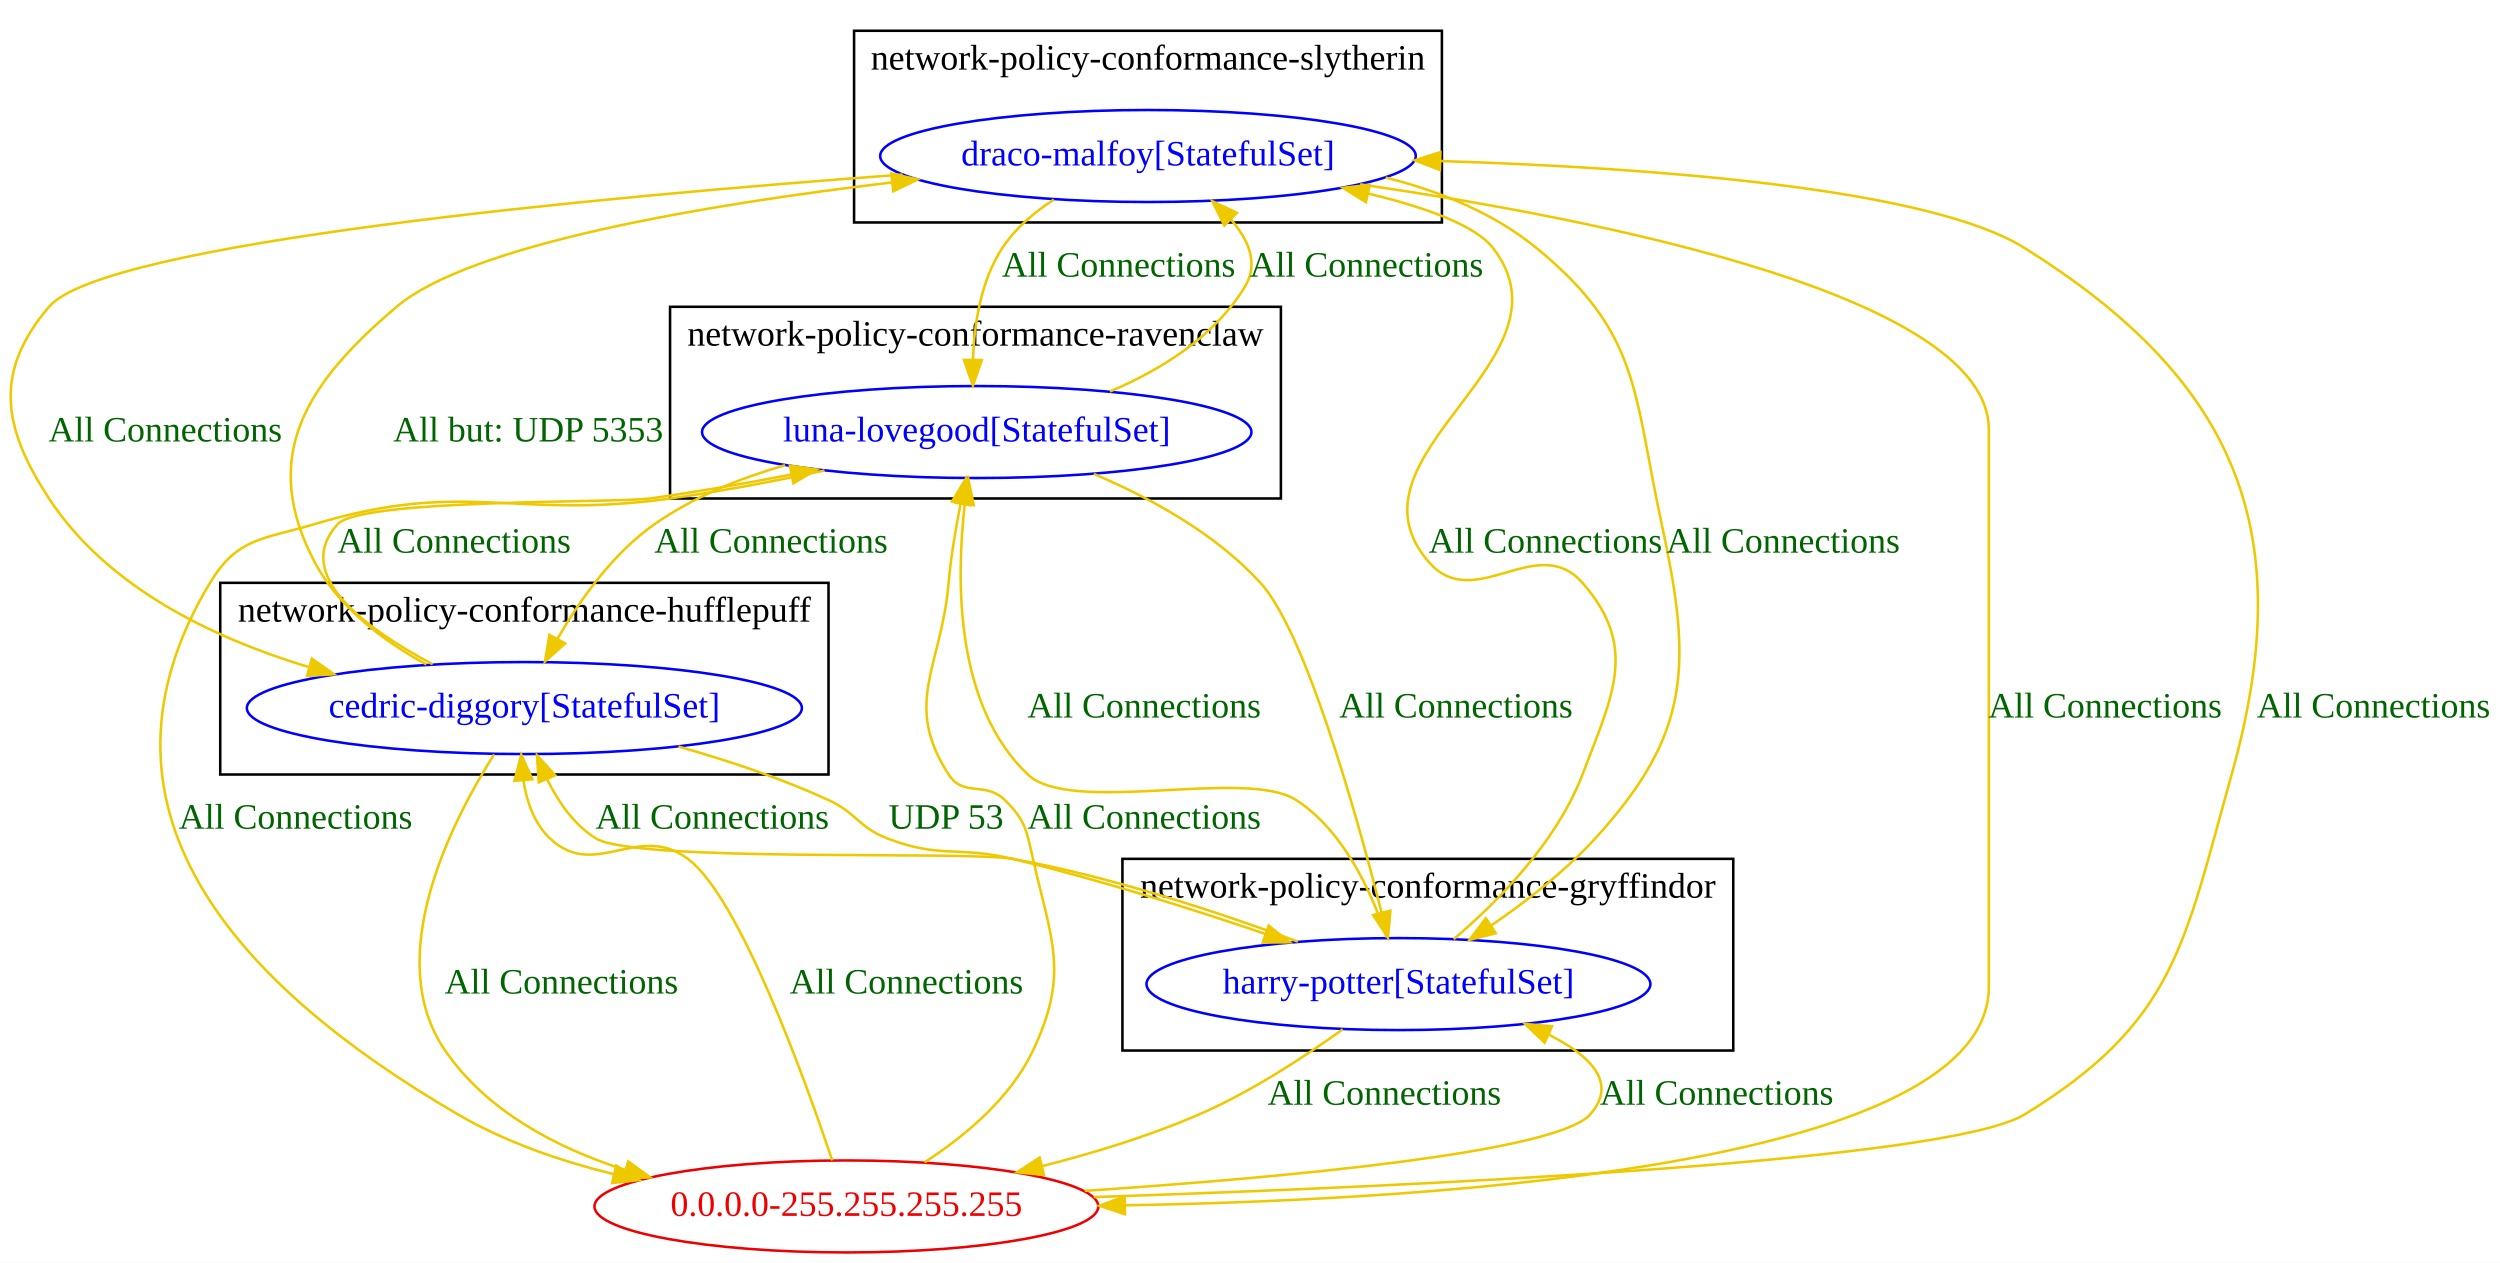
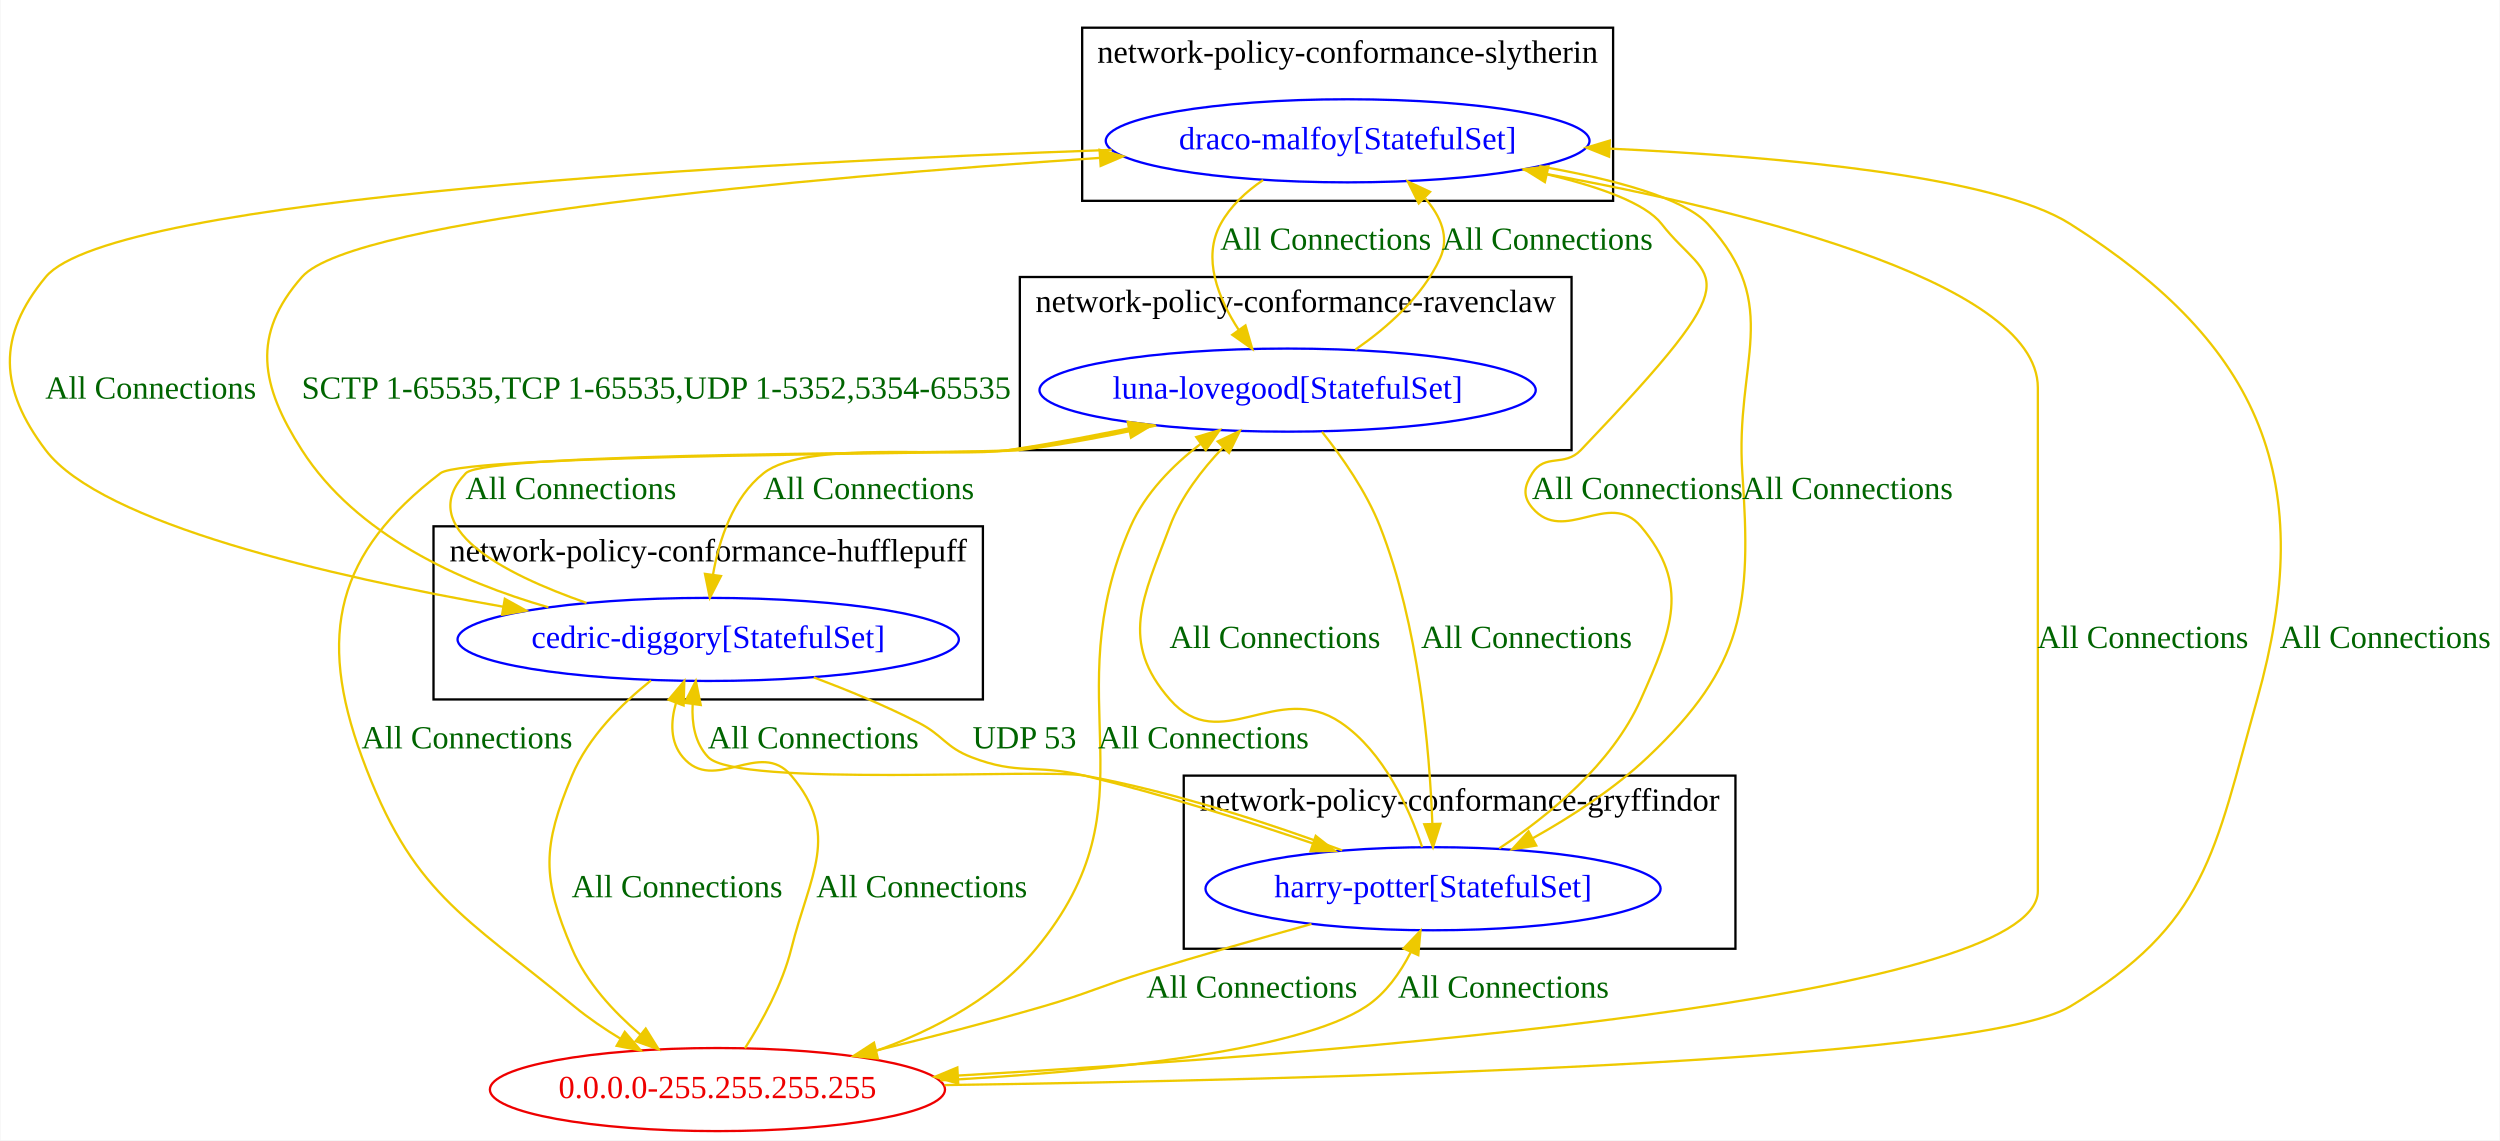
- <svg xmlns="http://www.w3.org/2000/svg" width="978pt" height="494pt" viewBox="0.00 0.00 978.17 494.00">
+ <svg xmlns="http://www.w3.org/2000/svg" width="1083pt" height="494pt" viewBox="0.00 0.00 1082.59 494.00">
  <g id="graph0" class="graph" transform="scale(1 1) rotate(0) translate(4 490)">
-     <polygon fill="white" stroke="transparent" points="-4,4 -4,-490 974.17,-490 974.17,4 -4,4" />
+     <polygon fill="white" stroke="transparent" points="-4,4 -4,-490 1078.59,-490 1078.59,4 -4,4" />
    <g id="clust2" class="cluster">
-       <polygon fill="none" stroke="black" points="82.17,-187 82.17,-262 320.17,-262 320.17,-187 82.17,-187" />
-       <text text-anchor="middle" x="201.17" y="-246.8" font-family="Times New Roman,serif" font-size="14.00">network-policy-conformance-hufflepuff</text>
+       <polygon fill="none" stroke="black" points="183.59,-187 183.59,-262 421.59,-262 421.59,-187 183.59,-187" />
+       <text text-anchor="middle" x="302.59" y="-246.8" font-family="Times New Roman,serif" font-size="14.00">network-policy-conformance-hufflepuff</text>
    </g>
    <g id="clust3" class="cluster">
-       <polygon fill="none" stroke="black" points="258.17,-295 258.17,-370 497.17,-370 497.17,-295 258.17,-295" />
-       <text text-anchor="middle" x="377.67" y="-354.8" font-family="Times New Roman,serif" font-size="14.00">network-policy-conformance-ravenclaw</text>
+       <polygon fill="none" stroke="black" points="437.59,-295 437.59,-370 676.59,-370 676.59,-295 437.59,-295" />
+       <text text-anchor="middle" x="557.09" y="-354.8" font-family="Times New Roman,serif" font-size="14.00">network-policy-conformance-ravenclaw</text>
    </g>
    <g id="clust4" class="cluster">
-       <polygon fill="none" stroke="black" points="330.17,-403 330.17,-478 560.17,-478 560.17,-403 330.17,-403" />
-       <text text-anchor="middle" x="445.17" y="-462.8" font-family="Times New Roman,serif" font-size="14.00">network-policy-conformance-slytherin</text>
+       <polygon fill="none" stroke="black" points="464.59,-403 464.59,-478 694.59,-478 694.59,-403 464.59,-403" />
+       <text text-anchor="middle" x="579.59" y="-462.8" font-family="Times New Roman,serif" font-size="14.00">network-policy-conformance-slytherin</text>
    </g>
    <g id="clust1" class="cluster">
-       <polygon fill="none" stroke="black" points="435.17,-79 435.17,-154 674.17,-154 674.17,-79 435.17,-79" />
-       <text text-anchor="middle" x="554.67" y="-138.8" font-family="Times New Roman,serif" font-size="14.00">network-policy-conformance-gryffindor</text>
+       <polygon fill="none" stroke="black" points="508.59,-79 508.59,-154 747.59,-154 747.59,-79 508.59,-79" />
+       <text text-anchor="middle" x="628.09" y="-138.8" font-family="Times New Roman,serif" font-size="14.00">network-policy-conformance-gryffindor</text>
    </g>
    <g id="node1" class="node">
-       <ellipse fill="none" stroke="blue" cx="543.17" cy="-105" rx="98.58" ry="18" />
-       <text text-anchor="middle" x="543.17" y="-101.3" font-family="Times New Roman,serif" font-size="14.00" fill="blue">harry-potter[StatefulSet]</text>
+       <ellipse fill="none" stroke="blue" cx="616.59" cy="-105" rx="98.58" ry="18" />
+       <text text-anchor="middle" x="616.59" y="-101.3" font-family="Times New Roman,serif" font-size="14.00" fill="blue">harry-potter[StatefulSet]</text>
    </g>
    <g id="node2" class="node">
-       <ellipse fill="none" stroke="blue" cx="201.17" cy="-213" rx="108.58" ry="18" />
-       <text text-anchor="middle" x="201.17" y="-209.3" font-family="Times New Roman,serif" font-size="14.00" fill="blue">cedric-diggory[StatefulSet]</text>
+       <ellipse fill="none" stroke="blue" cx="302.59" cy="-213" rx="108.58" ry="18" />
+       <text text-anchor="middle" x="302.59" y="-209.3" font-family="Times New Roman,serif" font-size="14.00" fill="blue">cedric-diggory[StatefulSet]</text>
    </g>
    <g id="edge6" class="edge">
-       <path fill="none" stroke="#eec900" d="M503.83,-121.6C473.76,-132.76 431.02,-146.99 392.17,-154 374.33,-157.22 244.59,-152.45 229.17,-162 220.6,-167.31 214.43,-176.25 210.1,-185.12" />
-       <polygon fill="#eec900" stroke="#eec900" points="206.79,-183.96 206.1,-194.53 213.23,-186.7 206.79,-183.96" />
-       <text text-anchor="middle" x="274.67" y="-165.8" font-family="Times New Roman,serif" font-size="14.00" fill="darkgreen">All Connections</text>
+       <path fill="none" stroke="#eec900" d="M577.24,-121.6C547.17,-132.76 504.43,-146.99 465.59,-154 447.74,-157.22 315.09,-148.87 302.59,-162 296.86,-168.01 295.41,-176.51 295.85,-184.8" />
+       <polygon fill="#eec900" stroke="#eec900" points="292.41,-185.53 297.22,-194.98 299.35,-184.6 292.41,-185.53" />
+       <text text-anchor="middle" x="348.09" y="-165.8" font-family="Times New Roman,serif" font-size="14.00" fill="darkgreen">All Connections</text>
    </g>
    <g id="node3" class="node">
-       <ellipse fill="none" stroke="blue" cx="378.17" cy="-321" rx="107.48" ry="18" />
-       <text text-anchor="middle" x="378.17" y="-317.3" font-family="Times New Roman,serif" font-size="14.00" fill="blue">luna-lovegood[StatefulSet]</text>
+       <ellipse fill="none" stroke="blue" cx="553.59" cy="-321" rx="107.48" ry="18" />
+       <text text-anchor="middle" x="553.59" y="-317.3" font-family="Times New Roman,serif" font-size="14.00" fill="blue">luna-lovegood[StatefulSet]</text>
    </g>
    <g id="edge7" class="edge">
-       <path fill="none" stroke="#eec900" d="M538.52,-123.26C533.03,-140.01 522.15,-164.66 503.17,-177 483.52,-189.77 415.19,-170.88 398.17,-187 369.81,-213.86 369.98,-262.4 373.5,-292.83" />
-       <polygon fill="#eec900" stroke="#eec900" points="370.03,-293.33 374.84,-302.77 376.97,-292.39 370.03,-293.33" />
-       <text text-anchor="middle" x="443.67" y="-209.3" font-family="Times New Roman,serif" font-size="14.00" fill="darkgreen">All Connections</text>
+       <path fill="none" stroke="#eec900" d="M611.83,-123.1C606.26,-139.74 595.32,-164.29 576.59,-177 549.12,-195.63 524.43,-162.01 502.59,-187 480.65,-212.1 490.82,-230.81 502.59,-262 507.4,-274.77 516.45,-286.56 525.61,-296.12" />
+       <polygon fill="#eec900" stroke="#eec900" points="523.31,-298.77 532.89,-303.29 528.22,-293.78 523.31,-298.77" />
+       <text text-anchor="middle" x="548.09" y="-209.3" font-family="Times New Roman,serif" font-size="14.00" fill="darkgreen">All Connections</text>
    </g>
    <g id="node4" class="node">
-       <ellipse fill="none" stroke="blue" cx="445.17" cy="-429" rx="104.78" ry="18" />
-       <text text-anchor="middle" x="445.17" y="-425.3" font-family="Times New Roman,serif" font-size="14.00" fill="blue">draco-malfoy[StatefulSet]</text>
+       <ellipse fill="none" stroke="blue" cx="579.59" cy="-429" rx="104.78" ry="18" />
+       <text text-anchor="middle" x="579.59" y="-425.3" font-family="Times New Roman,serif" font-size="14.00" fill="blue">draco-malfoy[StatefulSet]</text>
    </g>
    <g id="edge8" class="edge">
-       <path fill="none" stroke="#eec900" d="M564.82,-122.59C582.15,-137.34 605.14,-160.62 615.17,-187 627.02,-218.16 637.13,-236.92 615.17,-262 597.45,-282.24 572.89,-249.76 555.17,-270 518.43,-311.97 614.31,-348.88 580.17,-393 573.3,-401.88 553.68,-408.92 531.45,-414.29" />
-       <polygon fill="#eec900" stroke="#eec900" points="530.42,-410.94 521.45,-416.56 531.97,-417.76 530.42,-410.94" />
-       <text text-anchor="middle" x="600.67" y="-273.8" font-family="Times New Roman,serif" font-size="14.00" fill="darkgreen">All Connections</text>
+       <path fill="none" stroke="#eec900" d="M645.24,-122.48C666.58,-136.56 694.1,-158.96 706.59,-187 720.15,-217.45 728.09,-236.53 706.59,-262 692.92,-278.19 673.25,-253.81 659.59,-270 655.29,-275.09 656.03,-279.36 659.59,-285 665.1,-293.74 673.44,-287.53 680.59,-295 757.7,-375.7 736.63,-365.85 715.59,-393 708.59,-402.02 688.52,-409.12 665.88,-414.51" />
+       <polygon fill="#eec900" stroke="#eec900" points="665.04,-411.11 656.05,-416.71 666.57,-417.94 665.04,-411.11" />
+       <text text-anchor="middle" x="705.09" y="-273.8" font-family="Times New Roman,serif" font-size="14.00" fill="darkgreen">All Connections</text>
    </g>
    <g id="node5" class="node">
-       <ellipse fill="none" stroke="#ee0000" cx="327.17" cy="-18" rx="98.58" ry="18" />
-       <text text-anchor="middle" x="327.17" y="-14.3" font-family="Times New Roman,serif" font-size="14.00" fill="#ee0000">0.0.0.0-255.255.255.255</text>
+       <ellipse fill="none" stroke="#ee0000" cx="306.59" cy="-18" rx="98.58" ry="18" />
+       <text text-anchor="middle" x="306.59" y="-14.3" font-family="Times New Roman,serif" font-size="14.00" fill="#ee0000">0.0.0.0-255.255.255.255</text>
    </g>
    <g id="edge5" class="edge">
-       <path fill="none" stroke="#eec900" d="M521.38,-87.32C506.31,-76.47 485.39,-62.77 465.17,-54 445.88,-45.63 424.17,-38.96 403.78,-33.78" />
-       <polygon fill="#eec900" stroke="#eec900" points="404.44,-30.34 393.89,-31.36 402.77,-37.14 404.44,-30.34" />
-       <text text-anchor="middle" x="537.67" y="-57.8" font-family="Times New Roman,serif" font-size="14.00" fill="darkgreen">All Connections</text>
+       <path fill="none" stroke="#eec900" d="M563.93,-89.72C541.83,-83.58 515.89,-76.17 492.59,-69 472.44,-62.8 467.83,-59.88 447.59,-54 424.27,-47.23 398.55,-40.61 375.54,-34.97" />
+       <polygon fill="#eec900" stroke="#eec900" points="376.06,-31.49 365.52,-32.54 374.41,-38.3 376.06,-31.49" />
+       <text text-anchor="middle" x="538.09" y="-57.8" font-family="Times New Roman,serif" font-size="14.00" fill="darkgreen">All Connections</text>
    </g>
    <g id="edge10" class="edge">
-       <path fill="none" stroke="#eec900" d="M261.43,-197.96C280.64,-192.52 301.69,-185.52 320.17,-177 331.26,-171.89 331.79,-166.41 343.17,-162 363.75,-154.02 370.71,-159.13 392.17,-154 425.58,-146.01 462.33,-134.39 491.21,-124.59" />
-       <polygon fill="#eec900" stroke="#eec900" points="492.36,-127.89 500.68,-121.34 490.09,-121.27 492.36,-127.89" />
-       <text text-anchor="middle" x="366.17" y="-165.8" font-family="Times New Roman,serif" font-size="14.00" fill="darkgreen">UDP 53</text>
+       <path fill="none" stroke="#eec900" d="M348.3,-196.57C363.04,-191.03 379.27,-184.32 393.59,-177 404.45,-171.45 405.21,-166.41 416.59,-162 437.16,-154.02 444.13,-159.13 465.59,-154 499,-146.01 535.74,-134.39 564.62,-124.59" />
+       <polygon fill="#eec900" stroke="#eec900" points="565.77,-127.89 574.1,-121.34 563.5,-121.27 565.77,-127.89" />
+       <text text-anchor="middle" x="439.59" y="-165.8" font-family="Times New Roman,serif" font-size="14.00" fill="darkgreen">UDP 53</text>
    </g>
    <g id="edge11" class="edge">
-       <path fill="none" stroke="#eec900" d="M165.28,-230.13C138.73,-244.19 110.08,-265.37 128.17,-285 137.39,-295 236.7,-293.14 250.17,-295 268.25,-297.5 287.62,-300.9 305.69,-304.39" />
-       <polygon fill="#eec900" stroke="#eec900" points="305.09,-307.84 315.58,-306.33 306.44,-300.97 305.09,-307.84" />
-       <text text-anchor="middle" x="173.67" y="-273.8" font-family="Times New Roman,serif" font-size="14.00" fill="darkgreen">All Connections</text>
+       <path fill="none" stroke="#eec900" d="M249.89,-228.82C213.41,-241.57 175.13,-261.57 197.59,-285 206.63,-294.43 419.62,-293.39 432.59,-295 449.67,-297.11 467.93,-300.36 484.96,-303.82" />
+       <polygon fill="#eec900" stroke="#eec900" points="484.32,-307.26 494.82,-305.87 485.74,-300.41 484.32,-307.26" />
+       <text text-anchor="middle" x="243.09" y="-273.8" font-family="Times New Roman,serif" font-size="14.00" fill="darkgreen">All Connections</text>
    </g>
    <g id="edge12" class="edge">
-       <path fill="none" stroke="#eec900" d="M162.8,-230.06C146.22,-239.16 128.51,-252.32 119.17,-270 97.38,-311.27 115.56,-339.84 151.17,-370 180.13,-394.53 271.56,-409.94 344.86,-418.65" />
-       <polygon fill="#eec900" stroke="#eec900" points="344.74,-422.16 355.07,-419.84 345.54,-415.21 344.74,-422.16" />
-       <text text-anchor="middle" x="202.67" y="-317.3" font-family="Times New Roman,serif" font-size="14.00" fill="darkgreen">All but: UDP 5353</text>
+       <path fill="none" stroke="#eec900" d="M233.34,-226.92C194.84,-238.02 150.08,-258.32 126.59,-295 108.61,-323.07 104.56,-344.98 126.59,-370 149.09,-395.57 345.51,-412.95 472.21,-421.61" />
+       <polygon fill="#eec900" stroke="#eec900" points="472.13,-425.11 482.35,-422.29 472.6,-418.13 472.13,-425.11" />
+       <text text-anchor="middle" x="280.09" y="-317.3" font-family="Times New Roman,serif" font-size="14.00" fill="darkgreen">SCTP 1-65535,TCP 1-65535,UDP 1-5352,5354-65535</text>
    </g>
    <g id="edge9" class="edge">
-       <path fill="none" stroke="#eec900" d="M189.33,-194.88C172.27,-167.92 145.44,-114.93 170.17,-79 186.46,-55.35 213.42,-41.01 240.45,-32.33" />
-       <polygon fill="#eec900" stroke="#eec900" points="241.8,-35.58 250.39,-29.38 239.81,-28.87 241.8,-35.58" />
-       <text text-anchor="middle" x="215.67" y="-101.3" font-family="Times New Roman,serif" font-size="14.00" fill="darkgreen">All Connections</text>
+       <path fill="none" stroke="#eec900" d="M277.81,-195.23C264.98,-185 250.58,-170.69 243.59,-154 230.7,-123.26 230.46,-109.64 243.59,-79 249.82,-64.45 261.51,-51.76 273.15,-41.84" />
+       <polygon fill="#eec900" stroke="#eec900" points="275.52,-44.42 281.12,-35.43 271.13,-38.96 275.52,-44.42" />
+       <text text-anchor="middle" x="289.09" y="-101.3" font-family="Times New Roman,serif" font-size="14.00" fill="darkgreen">All Connections</text>
    </g>
    <g id="edge14" class="edge">
-       <path fill="none" stroke="#eec900" d="M423.97,-304.6C446.09,-295.22 471.58,-281.27 489.17,-262 506.73,-242.77 526.58,-172.21 536.61,-132.9" />
-       <polygon fill="#eec900" stroke="#eec900" points="540.02,-133.72 539.06,-123.17 533.23,-132.01 540.02,-133.72" />
-       <text text-anchor="middle" x="565.67" y="-209.3" font-family="Times New Roman,serif" font-size="14.00" fill="darkgreen">All Connections</text>
+       <path fill="none" stroke="#eec900" d="M568.49,-302.93C577.22,-291.97 587.67,-277.02 593.59,-262 610.45,-219.16 615.08,-165.28 616.28,-133.36" />
+       <polygon fill="#eec900" stroke="#eec900" points="619.78,-133.13 616.57,-123.04 612.79,-132.93 619.78,-133.13" />
+       <text text-anchor="middle" x="657.09" y="-209.3" font-family="Times New Roman,serif" font-size="14.00" fill="darkgreen">All Connections</text>
    </g>
    <g id="edge15" class="edge">
-       <path fill="none" stroke="#eec900" d="M303.17,-308.05C285.4,-302.9 267.25,-295.53 252.17,-285 235.89,-273.63 222.93,-255.34 214.15,-240.17" />
-       <polygon fill="#eec900" stroke="#eec900" points="217.11,-238.29 209.23,-231.21 210.98,-241.66 217.11,-238.29" />
-       <text text-anchor="middle" x="297.67" y="-273.8" font-family="Times New Roman,serif" font-size="14.00" fill="darkgreen">All Connections</text>
+       <path fill="none" stroke="#eec900" d="M492.88,-306.1C473.68,-302.07 452.31,-297.96 432.59,-295 409.19,-291.49 345.14,-299.68 326.59,-285 313.32,-274.5 307.34,-256.36 304.66,-241.04" />
+       <polygon fill="#eec900" stroke="#eec900" points="308.12,-240.45 303.29,-231.01 301.18,-241.4 308.12,-240.45" />
+       <text text-anchor="middle" x="372.09" y="-273.8" font-family="Times New Roman,serif" font-size="14.00" fill="darkgreen">All Connections</text>
    </g>
    <g id="edge16" class="edge">
-       <path fill="none" stroke="#eec900" d="M430.27,-336.85C450.45,-345.43 471.48,-358.51 483.17,-378 488.54,-386.95 484.59,-396.19 477.53,-404.26" />
-       <polygon fill="#eec900" stroke="#eec900" points="475.04,-401.8 470.35,-411.3 479.94,-406.8 475.04,-401.8" />
-       <text text-anchor="middle" x="530.67" y="-381.8" font-family="Times New Roman,serif" font-size="14.00" fill="darkgreen">All Connections</text>
+       <path fill="none" stroke="#eec900" d="M582.92,-338.53C596.78,-348.09 611.95,-361.5 619.59,-378 623.86,-387.23 619.97,-396.25 613.2,-404.03" />
+       <polygon fill="#eec900" stroke="#eec900" points="610.4,-401.88 605.67,-411.36 615.28,-406.89 610.4,-401.88" />
+       <text text-anchor="middle" x="666.09" y="-381.8" font-family="Times New Roman,serif" font-size="14.00" fill="darkgreen">All Connections</text>
    </g>
    <g id="edge13" class="edge">
-       <path fill="none" stroke="#eec900" d="M318.63,-305.96C299.43,-301.87 277.98,-297.76 258.17,-295 196.83,-286.44 178.5,-302.8 119.17,-285 99.16,-278.99 88.94,-279.9 78.17,-262 25.59,-174.59 87.04,-105.35 175.17,-54 193.65,-43.23 215.2,-35.78 236.16,-30.61" />
-       <polygon fill="#eec900" stroke="#eec900" points="237.11,-33.99 246.07,-28.33 235.53,-27.17 237.11,-33.99" />
-       <text text-anchor="middle" x="111.67" y="-165.8" font-family="Times New Roman,serif" font-size="14.00" fill="darkgreen">All Connections</text>
+       <path fill="none" stroke="#eec900" d="M496.69,-305.69C477.98,-301.54 457,-297.46 437.59,-295 423.74,-293.25 197.67,-293.48 186.59,-285 141.53,-250.55 132.99,-215.22 152.59,-162 174.37,-102.83 195.94,-94.12 244.59,-54 250.69,-48.97 257.61,-44.27 264.57,-40.04" />
+       <polygon fill="#eec900" stroke="#eec900" points="266.44,-43 273.33,-34.96 262.93,-36.95 266.44,-43" />
+       <text text-anchor="middle" x="198.09" y="-165.8" font-family="Times New Roman,serif" font-size="14.00" fill="darkgreen">All Connections</text>
    </g>
    <g id="edge18" class="edge">
-       <path fill="none" stroke="#eec900" d="M538.14,-420.57C559.27,-415.28 580.4,-406.72 597.17,-393 637.97,-359.63 635.03,-336.52 646.17,-285 657.98,-230.39 657.9,-203.22 620.17,-162 608.34,-149.08 593.11,-137.25 579.32,-127.84" />
-       <polygon fill="#eec900" stroke="#eec900" points="581.23,-124.9 570.96,-122.29 577.36,-130.74 581.23,-124.9" />
-       <text text-anchor="middle" x="693.67" y="-273.8" font-family="Times New Roman,serif" font-size="14.00" fill="darkgreen">All Connections</text>
+       <path fill="none" stroke="#eec900" d="M662.57,-418.02C694.16,-412.49 725.11,-404.38 735.59,-393 768.41,-357.35 747.24,-333.35 750.59,-285 754.56,-227.51 751.44,-201.61 709.59,-162 695.03,-148.23 676.53,-136.24 659.86,-126.92" />
+       <polygon fill="#eec900" stroke="#eec900" points="661.29,-123.72 650.83,-122.03 657.96,-129.87 661.29,-123.72" />
+       <text text-anchor="middle" x="796.09" y="-273.8" font-family="Times New Roman,serif" font-size="14.00" fill="darkgreen">All Connections</text>
    </g>
    <g id="edge19" class="edge">
-       <path fill="none" stroke="#eec900" d="M349.18,-421.75C229.09,-412.92 36.53,-395.04 15.17,-370 -6.46,-344.64 -3.1,-322.88 15.17,-295 37.85,-260.38 78.9,-240.48 116.67,-229.08" />
-       <polygon fill="#eec900" stroke="#eec900" points="118.05,-232.32 126.7,-226.22 116.13,-225.59 118.05,-232.32" />
-       <text text-anchor="middle" x="60.67" y="-317.3" font-family="Times New Roman,serif" font-size="14.00" fill="darkgreen">All Connections</text>
+       <path fill="none" stroke="#eec900" d="M477.38,-425.08C322.81,-419.56 44.44,-404.86 15.59,-370 -5.67,-344.32 -4.53,-321.58 15.59,-295 39.66,-263.2 138.72,-240.33 213.78,-227.17" />
+       <polygon fill="#eec900" stroke="#eec900" points="214.48,-230.6 223.74,-225.46 213.29,-223.7 214.48,-230.6" />
+       <text text-anchor="middle" x="61.09" y="-317.3" font-family="Times New Roman,serif" font-size="14.00" fill="darkgreen">All Connections</text>
    </g>
    <g id="edge20" class="edge">
-       <path fill="none" stroke="#eec900" d="M408.32,-411.95C400.55,-406.94 393.2,-400.67 388.17,-393 379.8,-380.22 377.16,-363.38 376.67,-349.31" />
-       <polygon fill="#eec900" stroke="#eec900" points="380.17,-349.19 376.67,-339.2 373.17,-349.2 380.17,-349.19" />
-       <text text-anchor="middle" x="433.67" y="-381.8" font-family="Times New Roman,serif" font-size="14.00" fill="darkgreen">All Connections</text>
+       <path fill="none" stroke="#eec900" d="M542.95,-411.99C535.6,-407.01 528.83,-400.74 524.59,-393 516.52,-378.31 523.4,-360.9 532.47,-347" />
+       <polygon fill="#eec900" stroke="#eec900" points="535.33,-349.02 538.29,-338.85 529.63,-344.95 535.33,-349.02" />
+       <text text-anchor="middle" x="570.09" y="-381.8" font-family="Times New Roman,serif" font-size="14.00" fill="darkgreen">All Connections</text>
    </g>
    <g id="edge17" class="edge">
-       <path fill="none" stroke="#eec900" d="M528.19,-417.92C625.66,-403.72 774.17,-373.61 774.17,-322 774.17,-322 774.17,-322 774.17,-104 774.17,-35.43 568.61,-20.77 436.29,-18.44" />
-       <polygon fill="#eec900" stroke="#eec900" points="436.15,-14.94 426.1,-18.28 436.04,-21.93 436.15,-14.94" />
-       <text text-anchor="middle" x="819.67" y="-209.3" font-family="Times New Roman,serif" font-size="14.00" fill="darkgreen">All Connections</text>
+       <path fill="none" stroke="#eec900" d="M655.42,-416.48C744,-400.84 878.59,-369.3 878.59,-322 878.59,-322 878.59,-322 878.59,-104 878.59,-57.26 575.9,-33.54 410.9,-24.08" />
+       <polygon fill="#eec900" stroke="#eec900" points="410.9,-20.58 400.72,-23.51 410.51,-27.57 410.9,-20.58" />
+       <text text-anchor="middle" x="924.09" y="-209.3" font-family="Times New Roman,serif" font-size="14.00" fill="darkgreen">All Connections</text>
    </g>
    <g id="edge1" class="edge">
-       <path fill="none" stroke="#eec900" d="M420.44,-24.1C500.5,-29.47 605.05,-39.2 618.17,-54 629.04,-66.25 618.49,-76.84 602.23,-85.08" />
-       <polygon fill="#eec900" stroke="#eec900" points="600.35,-82.08 592.7,-89.41 603.25,-88.46 600.35,-82.08" />
-       <text text-anchor="middle" x="667.67" y="-57.8" font-family="Times New Roman,serif" font-size="14.00" fill="darkgreen">All Connections</text>
+       <path fill="none" stroke="#eec900" d="M403.21,-21.98C472.25,-25.77 557.96,-34.4 587.59,-54 596.07,-59.61 602.38,-68.62 606.91,-77.45" />
+       <polygon fill="#eec900" stroke="#eec900" points="603.83,-79.13 611.14,-86.79 610.2,-76.24 603.83,-79.13" />
+       <text text-anchor="middle" x="647.09" y="-57.8" font-family="Times New Roman,serif" font-size="14.00" fill="darkgreen">All Connections</text>
    </g>
    <g id="edge2" class="edge">
-       <path fill="none" stroke="#eec900" d="M321.63,-36.02C310.6,-68.84 285.24,-138.95 265.17,-154 245.77,-168.56 228.75,-145.28 211.17,-162 205.04,-167.83 202.09,-176.29 200.81,-184.59" />
-       <polygon fill="#eec900" stroke="#eec900" points="197.3,-184.55 199.95,-194.81 204.27,-185.14 197.3,-184.55" />
-       <text text-anchor="middle" x="350.67" y="-101.3" font-family="Times New Roman,serif" font-size="14.00" fill="darkgreen">All Connections</text>
+       <path fill="none" stroke="#eec900" d="M318.52,-35.92C325.9,-47.46 334.69,-63.42 338.59,-79 346.67,-111.34 360.09,-128.53 338.59,-154 324.92,-170.19 305.25,-145.81 291.59,-162 286.06,-168.54 286.25,-177.24 288.64,-185.54" />
+       <polygon fill="#eec900" stroke="#eec900" points="285.4,-186.87 292.24,-194.96 291.94,-184.37 285.4,-186.87" />
+       <text text-anchor="middle" x="395.09" y="-101.3" font-family="Times New Roman,serif" font-size="14.00" fill="darkgreen">All Connections</text>
    </g>
    <g id="edge3" class="edge">
-       <path fill="none" stroke="#eec900" d="M357.7,-35.24C373.52,-45.48 391.34,-60.31 400.17,-79 414.41,-109.14 407.55,-121.49 400.17,-154 397.67,-165.05 397.26,-169.07 389.17,-177 381.5,-184.52 372.99,-177.97 367.17,-187 349.13,-215.03 364.31,-228.79 367.17,-262 368.05,-272.2 369.92,-283.27 371.87,-292.97" />
-       <polygon fill="#eec900" stroke="#eec900" points="368.47,-293.82 373.98,-302.87 375.32,-292.36 368.47,-293.82" />
-       <text text-anchor="middle" x="443.67" y="-165.8" font-family="Times New Roman,serif" font-size="14.00" fill="darkgreen">All Connections</text>
+       <path fill="none" stroke="#eec900" d="M367.94,-32.25C395.14,-41.13 425.28,-55.64 444.59,-79 497.68,-143.25 452.05,-185.7 485.59,-262 491.88,-276.31 503.75,-288.34 515.83,-297.67" />
+       <polygon fill="#eec900" stroke="#eec900" points="514.01,-300.67 524.17,-303.69 518.11,-295 514.01,-300.67" />
+       <text text-anchor="middle" x="517.09" y="-165.8" font-family="Times New Roman,serif" font-size="14.00" fill="darkgreen">All Connections</text>
    </g>
    <g id="edge4" class="edge">
-       <path fill="none" stroke="#eec900" d="M423.93,-21.67C549.99,-25.86 757.95,-35.48 788.17,-54 847.18,-90.16 850.48,-120.36 869.17,-187 895.75,-281.72 871.56,-340.8 788.17,-393 751.06,-416.23 644.34,-424.34 559.7,-427.03" />
-       <polygon fill="#eec900" stroke="#eec900" points="559.38,-423.53 549.49,-427.33 559.59,-430.53 559.38,-423.53" />
-       <text text-anchor="middle" x="924.67" y="-209.3" font-family="Times New Roman,serif" font-size="14.00" fill="darkgreen">All Connections</text>
+       <path fill="none" stroke="#eec900" d="M404.96,-19.94C561.03,-22.16 851.98,-29.56 892.59,-54 951.89,-89.69 954.89,-120.36 973.59,-187 1000.16,-281.72 975.72,-340.39 892.59,-393 860.08,-413.57 768.78,-422.1 693.12,-425.61" />
+       <polygon fill="#eec900" stroke="#eec900" points="692.86,-422.12 683.03,-426.06 693.17,-429.11 692.86,-422.12" />
+       <text text-anchor="middle" x="1029.09" y="-209.3" font-family="Times New Roman,serif" font-size="14.00" fill="darkgreen">All Connections</text>
    </g>
  </g>
</svg>
